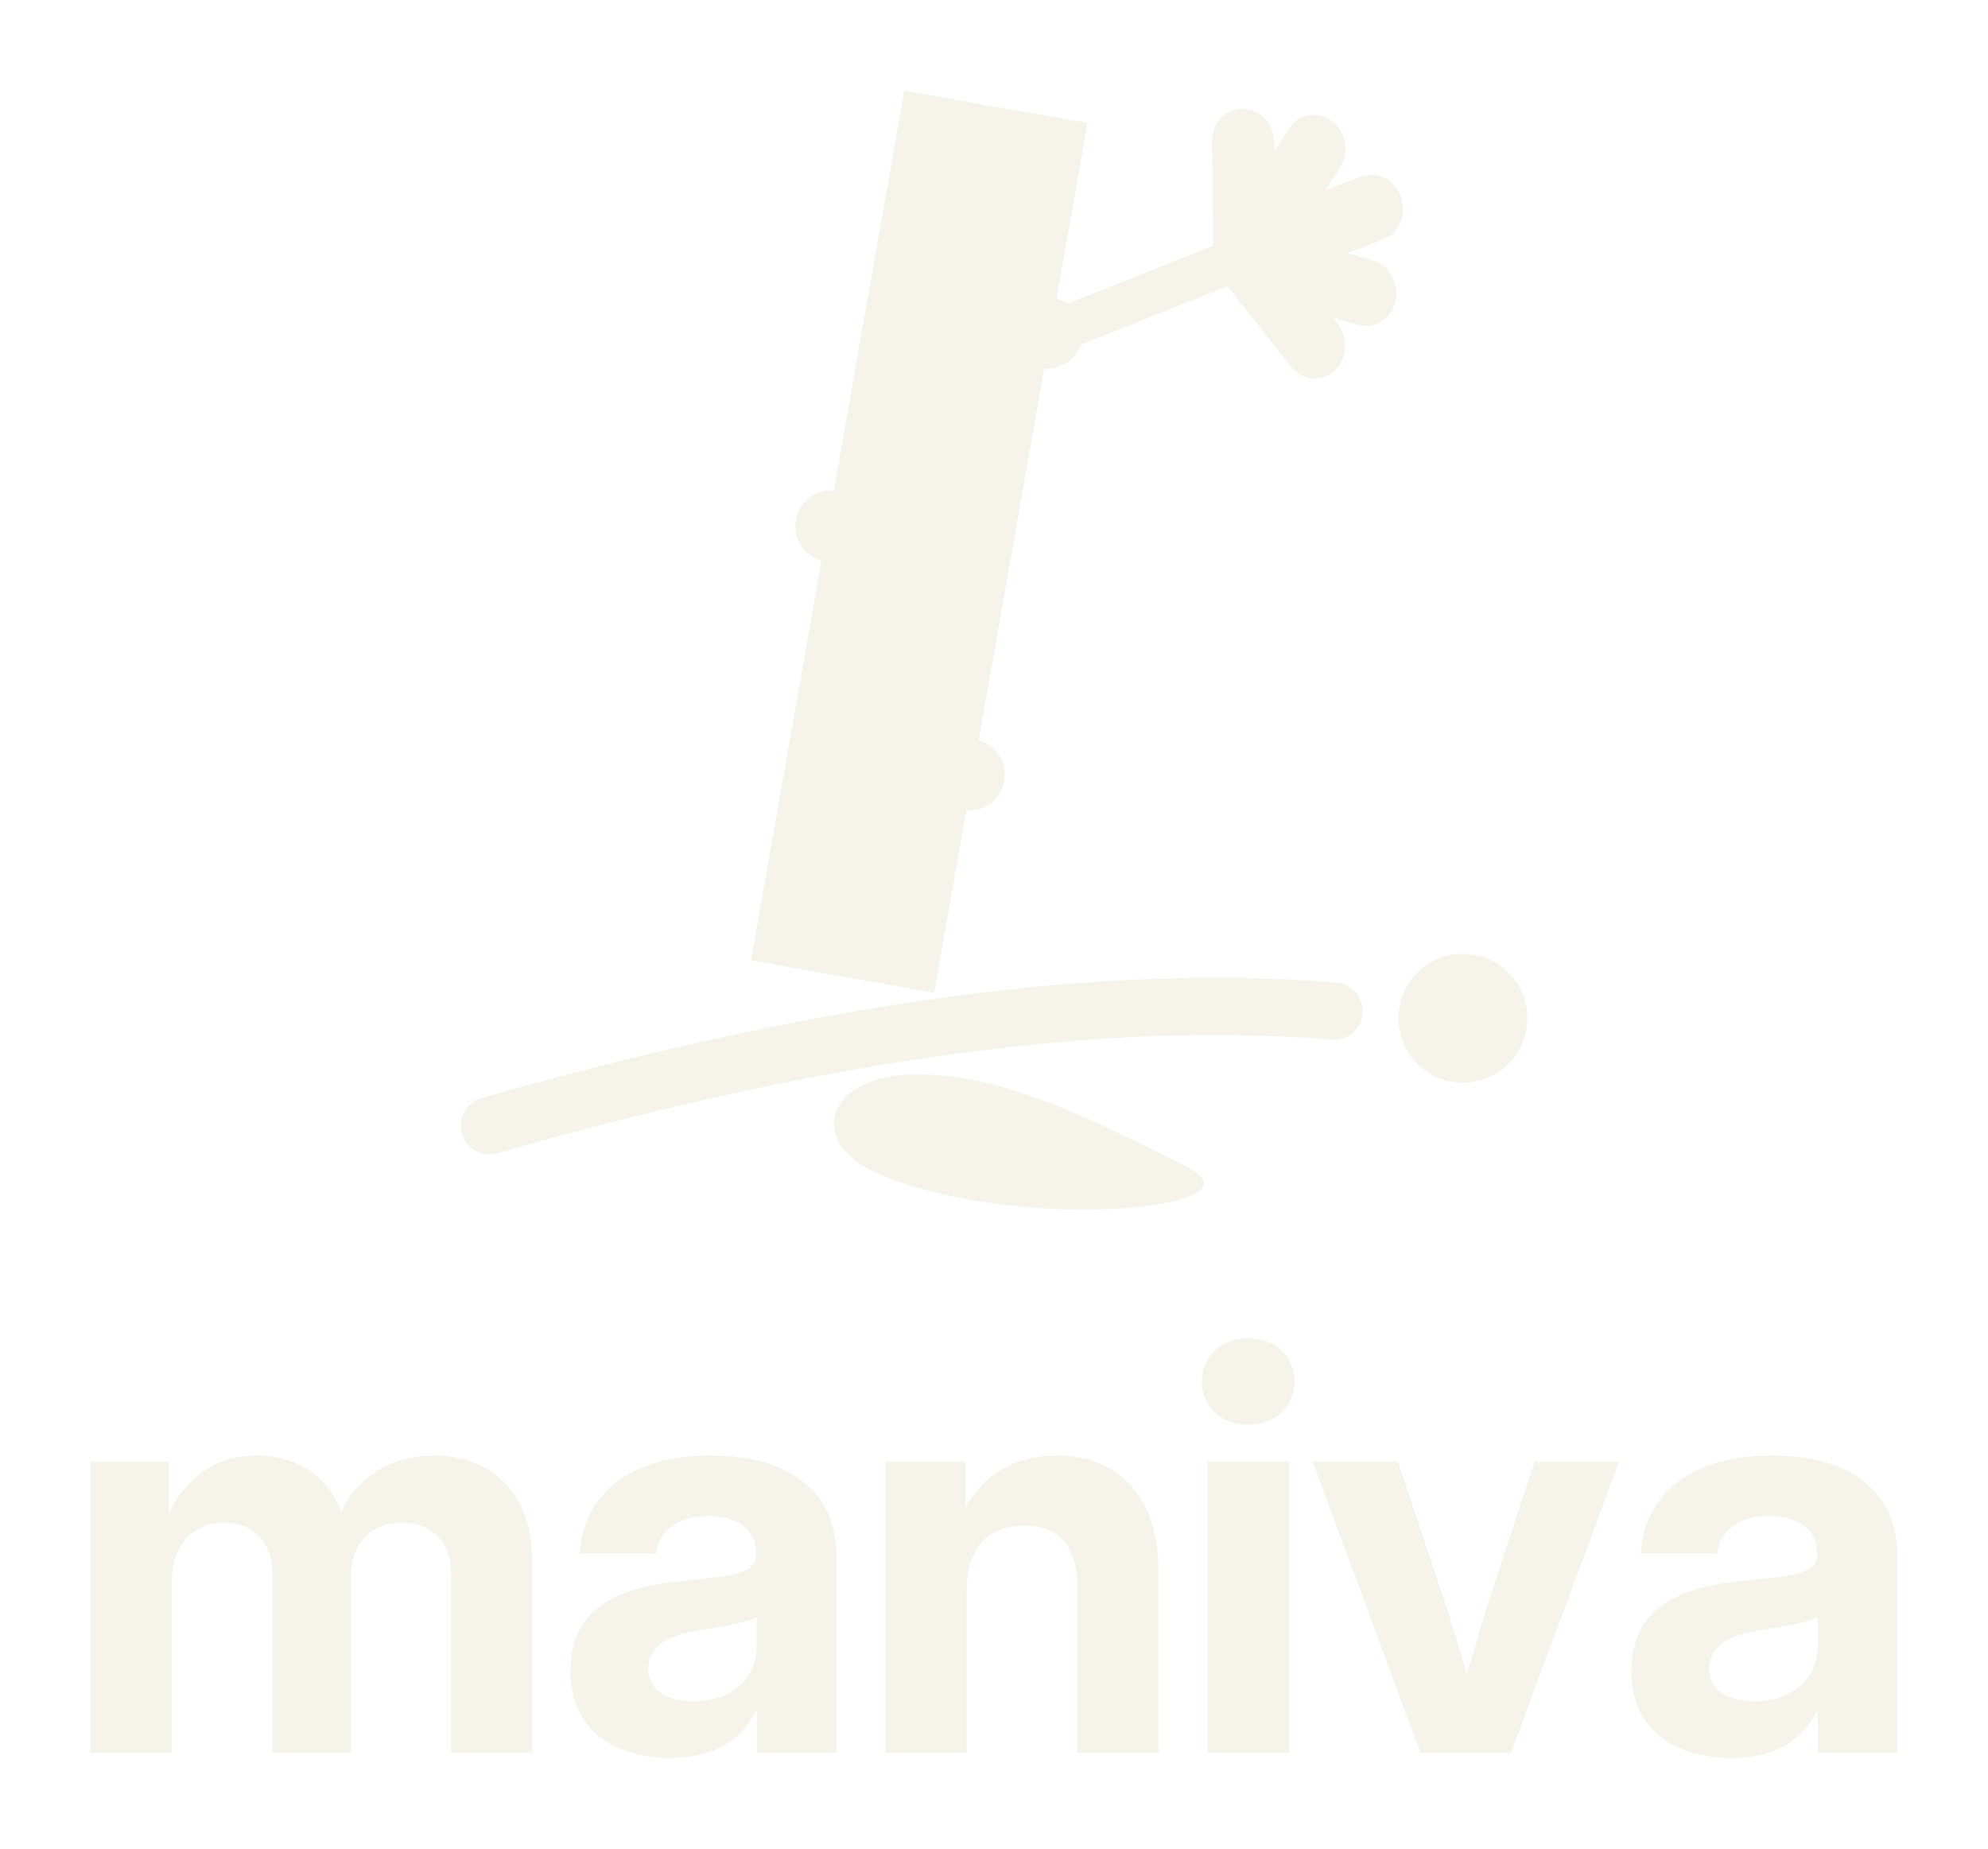
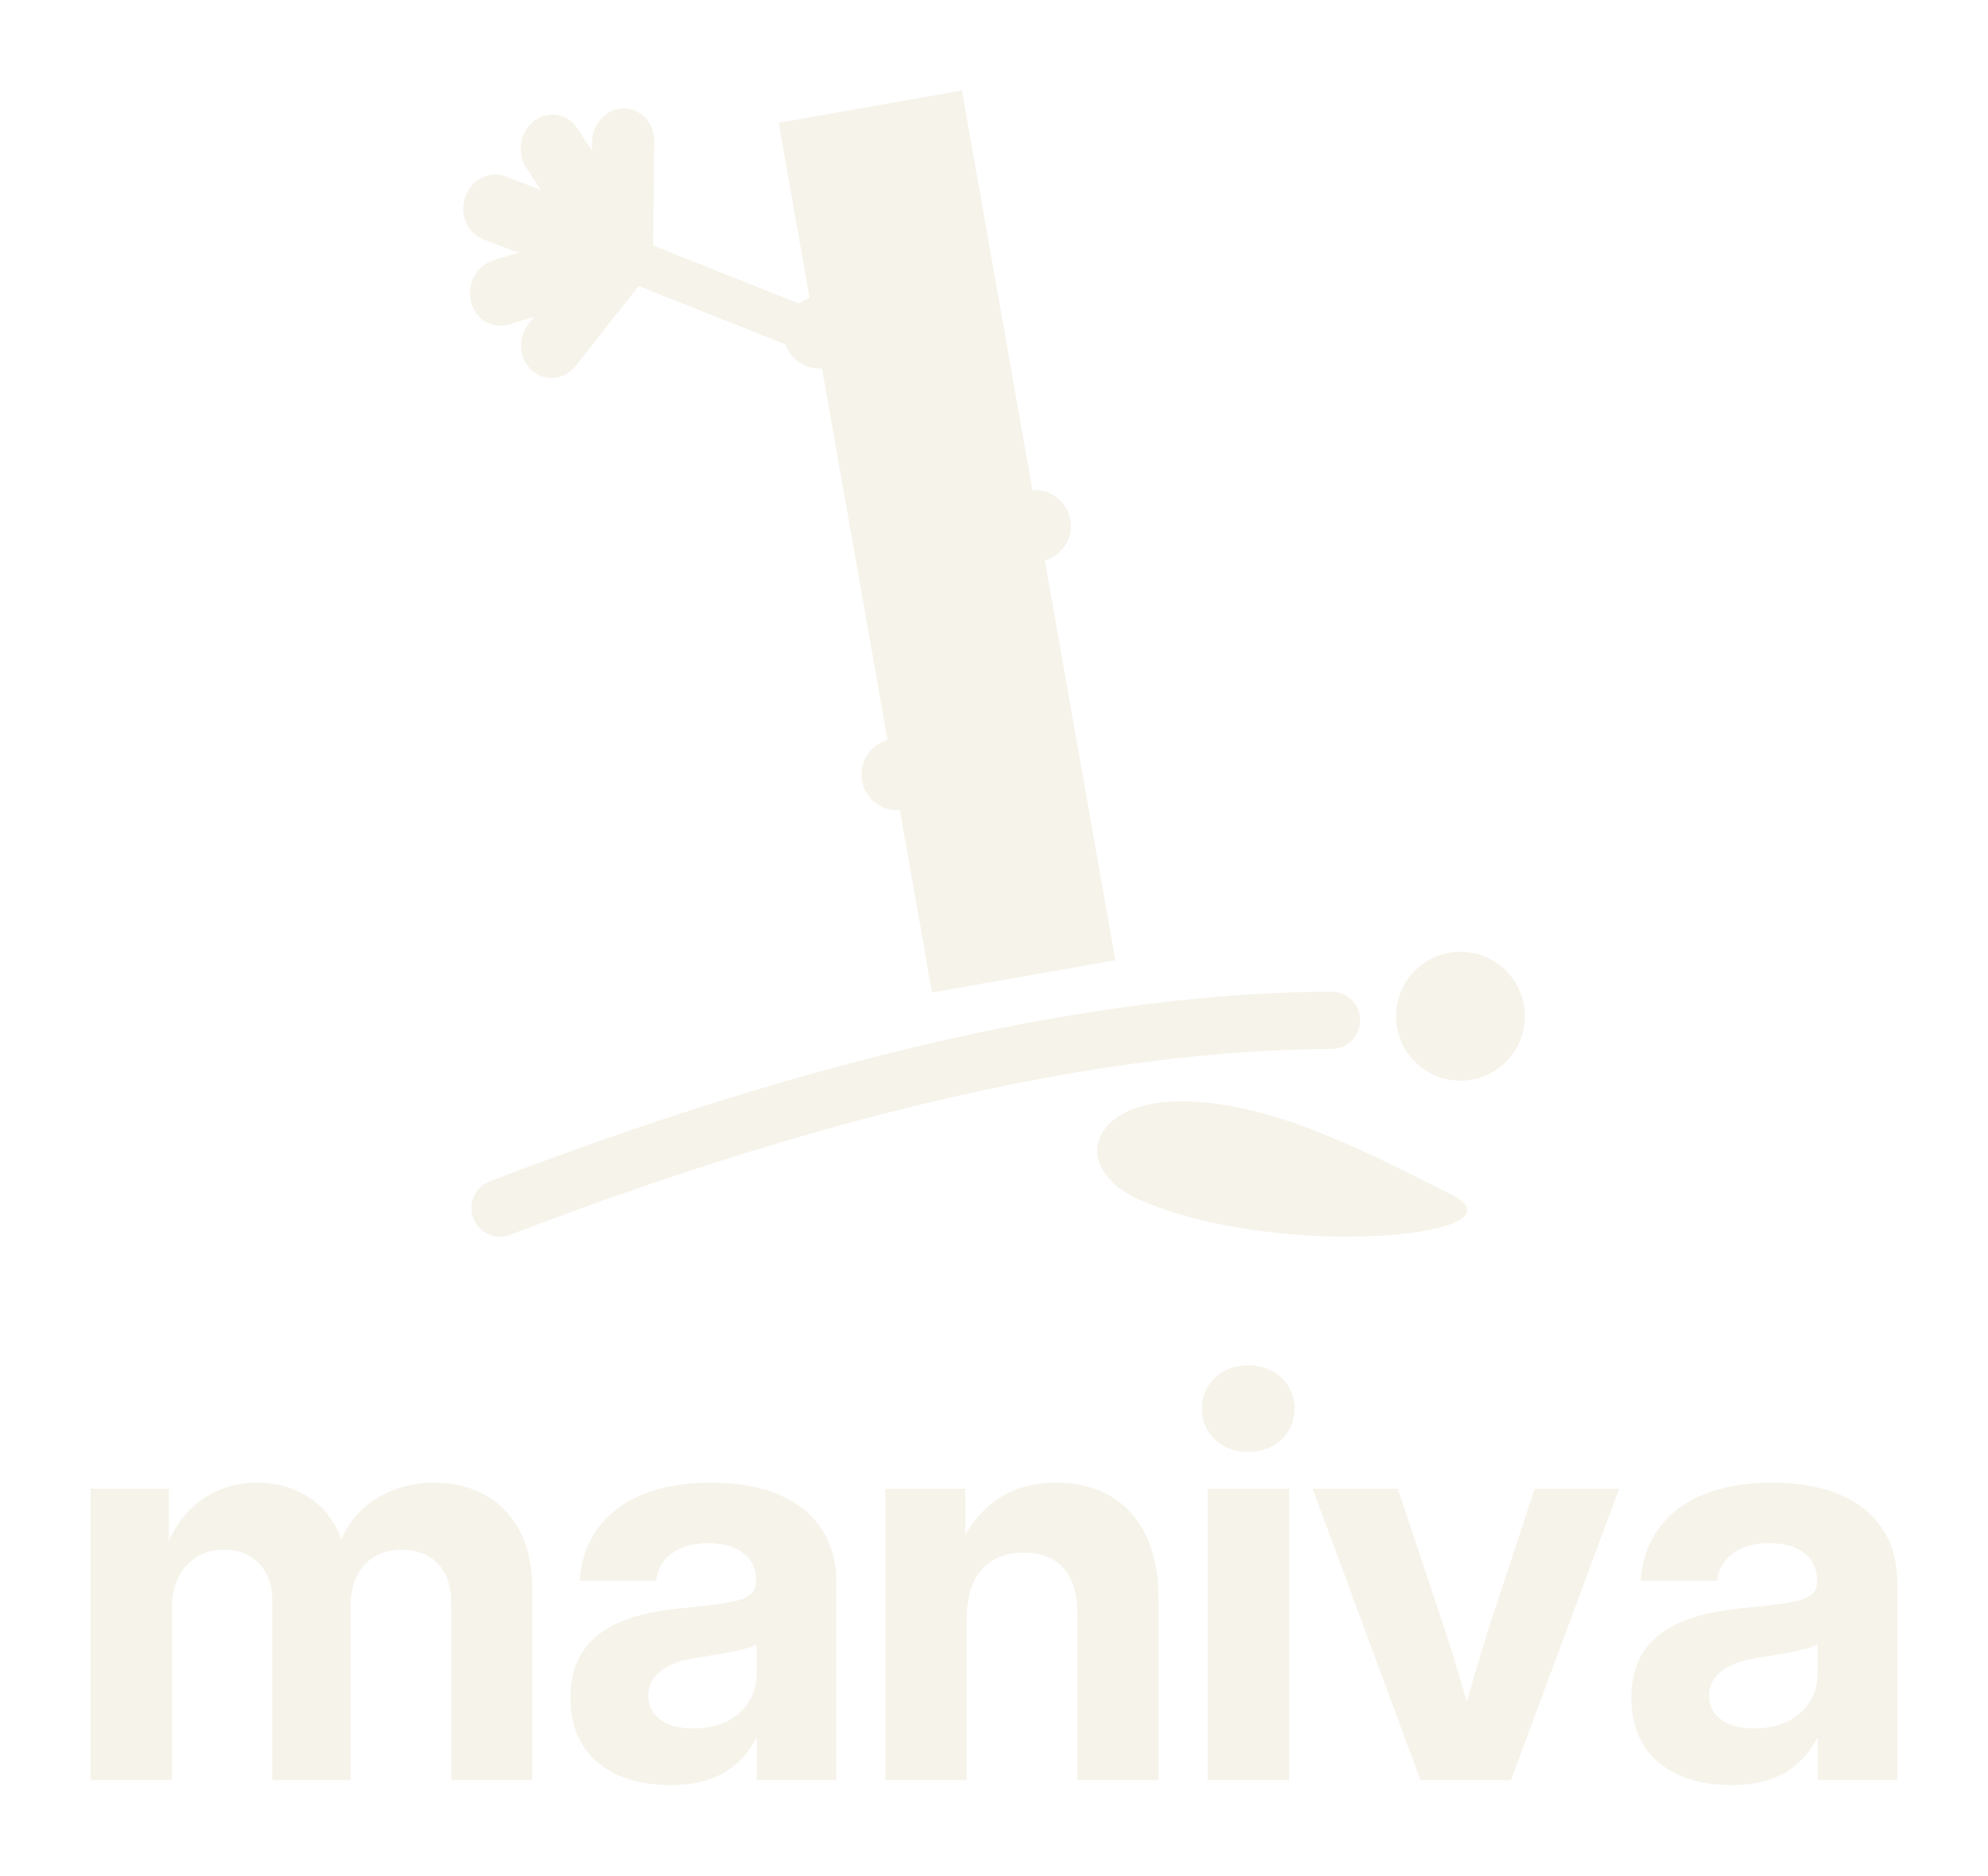
- <svg xmlns="http://www.w3.org/2000/svg" viewBox="-24 -24 527.7 490.66" width="2110.8" height="1962.64" role="img" aria-label="maniva logo">
-   <g transform="translate(49.945,-39.900) scale(1.9)">
+ <svg xmlns="http://www.w3.org/2000/svg" viewBox="-24 -24 527.7 497.88" width="2110.8" height="1991.52" role="img" aria-label="maniva logo">
+   <g transform="translate(50.610,-29.640) scale(1.9)">
    <g fill="none" stroke="#f6f3ea">
-       <g transform="rotate(-10,-67.6661,55.46118)">
-         <g transform="translate(1.80791,-0.4519774)">
-           <path d="m 103,86 29,-6" stroke-width="6" />
-           <g stroke-width="21.006" stroke-linecap="round" transform="matrix(0.4131364,0,0,0.4443446,77.46599,44.45244)">
-             <path d="m 132,80 6.3,-35.5" />
-             <path d="M 132,80 161.7,50.3" />
-             <path d="m 132,80 45.3,-8" />
-             <path d="m 132,80 38.1,17.8" />
-             <path d="m 132,80 18,31.2" />
+       <g transform="matrix(-.98481 -.17365 -.17365 .98481 193.2 -16.341)">
+         <g transform="translate(1.8079 -.45198)">
+           <path d="m103 86 29-6" stroke-width="6" />
+           <g transform="matrix(.41314 0 0 .44434 77.466 44.452)" stroke-linecap="round" stroke-width="21.006">
+             <path d="m132 80 6.3-35.5" />
+             <path d="m132 80 29.7-29.7" />
+             <path d="m132 80 45.3-8" />
+             <path d="m132 80 38.1 17.8" />
+             <path d="m132 80 18 31.2" />
          </g>
        </g>
-         <g transform="rotate(20,-38.37327,243.6065)">
-           <path transform="translate(-55.78048,-32.80127)" d="M 85.28,172.17 V 48.801" stroke-width="26" />
+         <g transform="rotate(20 -38.373 243.61)">
+           <path transform="translate(-55.78 -32.801)" d="m85.28 172.17v-123.37" stroke-width="26" />
          <circle cx="42" cy="45.858" r="5" fill="#f6f3ea" stroke="none" />
          <circle cx="17" cy="77.685" r="5" fill="#f6f3ea" stroke="none" />
-           <circle cx="42" cy="108.527" r="5" fill="#f6f3ea" stroke="none" />
+           <circle cx="42" cy="108.53" r="5" fill="#f6f3ea" stroke="none" />
        </g>
      </g>
-       <g transform="translate(-10.54668,-14.38183)">
-         <path d="m 40,180 q 70,-20 118,-16" stroke-width="8" stroke-linecap="round" />
-         <path d="m 94.287,186.683 c 19.774,8.491 54.642,4.902 43.332,-0.829 -13.953,-7.071 -26.925,-13.561 -39.183,-12.976 -11.598,0.553 -14.004,9.574 -4.149,13.805 z" fill="#f6f3ea" stroke="none" />
-         <circle cx="176" cy="165" r="9" fill="#f6f3ea" stroke="none" />
+       <path d="m120.18 170.68c19.774 8.491 54.642 4.902 43.332-0.829-13.953-7.071-26.925-13.561-39.183-12.976-11.598 0.553-14.004 9.573-4.149 13.805z" fill="#f6f3ea" stroke="none" />
+       <g transform="rotate(-5 99.953 155.62)">
+         <path d="m29.453 165.62q70-20 118-16" stroke-width="8" stroke-linecap="round" />
+         <circle cx="165.45" cy="150.62" r="9" fill="#f6f3ea" stroke="none" />
      </g>
    </g>
  </g>
-   <g transform="translate(-297.600,241.760)">
+   <g transform="translate(-297.600,248.980)">
    <path d="M297.617 199.5H319.224V153.87C319.224 143.909 325.376 138.343 333.066 138.343C340.61 138.343 345.884 143.543 345.884 151.6V199.5H366.685V152.918C366.685 144.275 371.885 138.343 380.234 138.343C387.632 138.343 393.345 142.884 393.345 152.186V199.5H414.878V148.23C414.878 130.506 403.818 120.545 388.95 120.545C377.744 120.545 368.223 126.185 364.194 135.633C360.972 126.185 352.256 120.545 341.855 120.545C332.041 120.545 323.032 125.599 318.418 136.072V122.156H297.617Z" fill="#f6f3ea" />
    <path d="M451.593 200.818C463.458 200.818 470.123 196.131 474.225 188.587H474.518V199.5H495.611V147.059C495.611 130.506 483.453 120.545 462.286 120.545C441.046 120.545 428.448 130.652 427.496 146.619H447.784C448.297 140.687 453.57 136.585 461.627 136.585C469.537 136.585 474.298 140.54 474.298 146.253V146.766C474.298 151.746 469.317 152.405 455.182 153.797C439.068 155.262 425.006 160.242 425.006 177.674C425.006 193.128 436.139 200.818 451.593 200.818ZM457.599 185.804C450.348 185.804 445.66 182.581 445.66 177.088C445.66 170.936 451.52 168.079 458.917 166.98C465.875 165.882 471.954 164.856 474.444 163.465V171.229C474.444 179.578 467.999 185.804 457.599 185.804Z" fill="#f6f3ea" />
    <path d="M530.202 156.507C530.202 144.495 536.428 139.148 545.363 139.148C554.372 139.148 559.572 144.642 559.572 155.042V199.5H581.105V151.087C581.105 131.531 570.485 120.545 554.006 120.545C542.873 120.545 535.036 125.525 529.836 134.314V122.156H508.596V199.5H530.202Z" fill="#f6f3ea" />
    <path d="M594.163 199.5H615.77V122.156H594.163ZM604.93 112.415C612.034 112.415 617.234 107.508 617.234 100.916C617.234 94.324 612.034 89.417 604.93 89.417C597.825 89.417 592.625 94.324 592.625 100.916C592.625 107.508 597.825 112.415 604.93 112.415Z" fill="#f6f3ea" />
    <path d="M650.653 199.5H674.677L703.388 122.156H680.976L668.378 160.389C666.547 166.468 664.716 172.62 662.958 178.699C661.2 172.62 659.369 166.468 657.392 160.389L644.647 122.156H622.016Z" fill="#f6f3ea" />
    <path d="M733.218 200.818C745.083 200.818 751.748 196.131 755.85 188.587H756.143V199.5H777.236V147.059C777.236 130.506 765.078 120.545 743.911 120.545C722.671 120.545 710.073 130.652 709.121 146.619H729.409C729.922 140.687 735.195 136.585 743.252 136.585C751.162 136.585 755.923 140.54 755.923 146.253V146.766C755.923 151.746 750.942 152.405 736.807 153.797C720.693 155.262 706.631 160.242 706.631 177.674C706.631 193.128 717.764 200.818 733.218 200.818ZM739.224 185.804C731.973 185.804 727.285 182.581 727.285 177.088C727.285 170.936 733.145 168.079 740.542 166.98C747.5 165.882 753.579 164.856 756.069 163.465V171.229C756.069 179.578 749.624 185.804 739.224 185.804Z" fill="#f6f3ea" />
  </g>
</svg>
